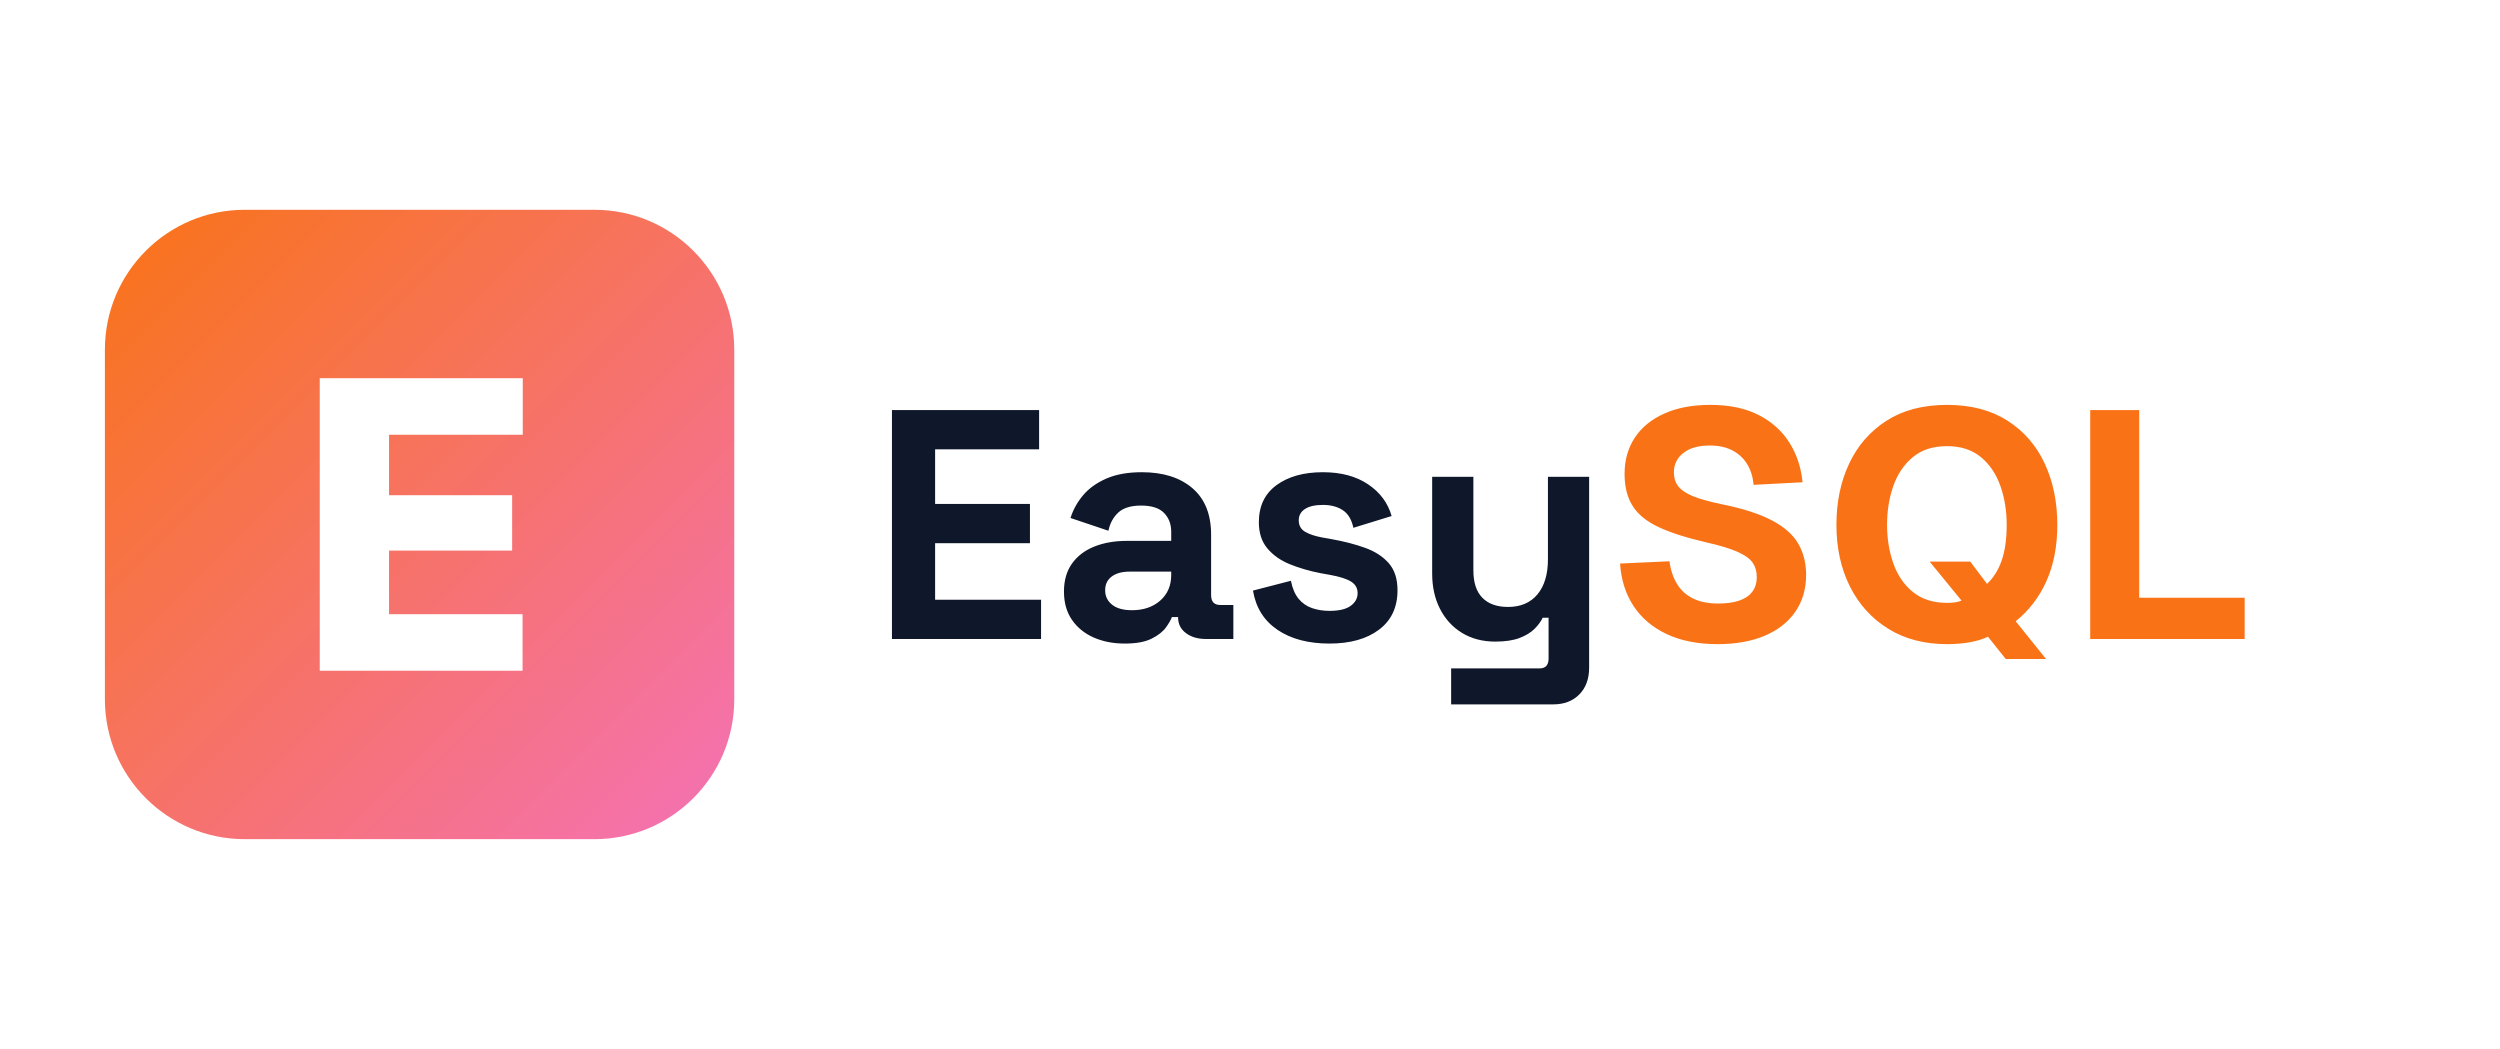
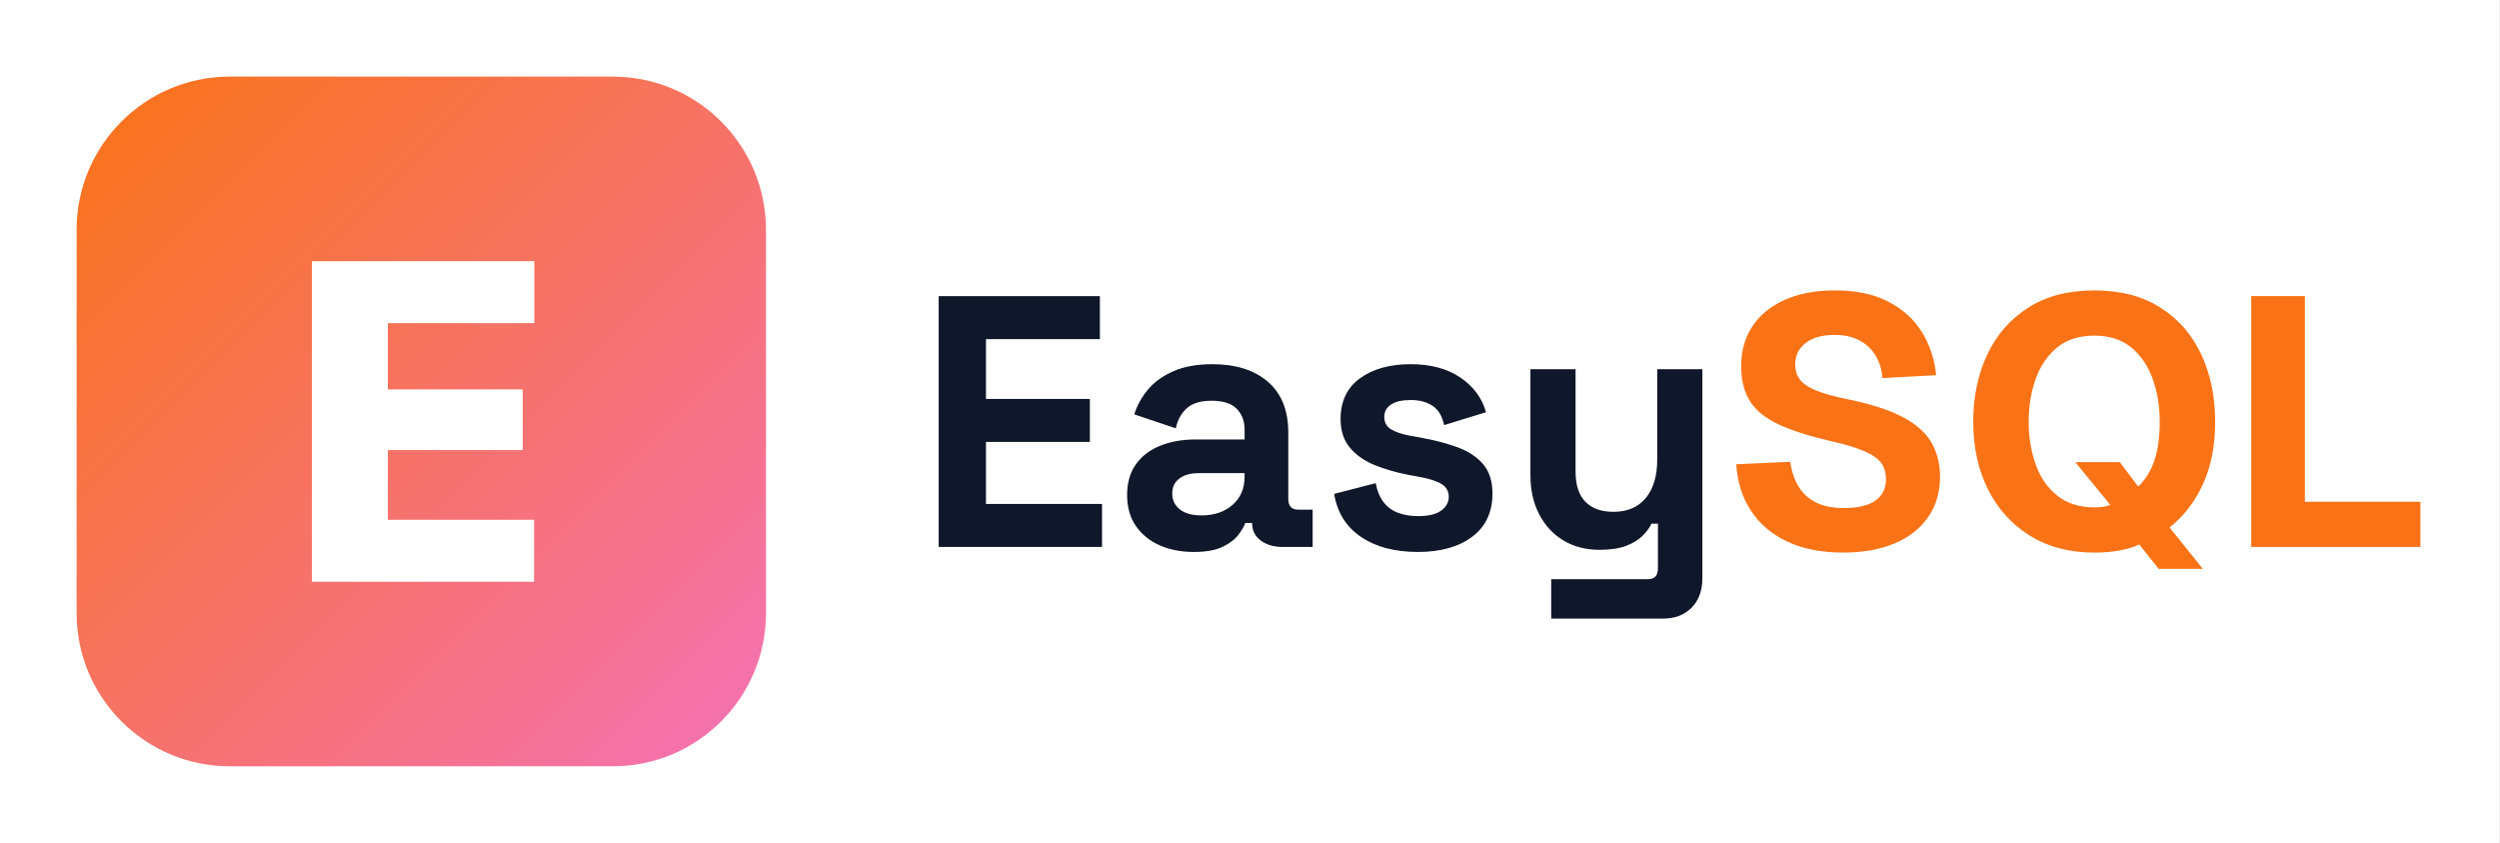
- <svg xmlns="http://www.w3.org/2000/svg" viewBox="0 0 286 120" width="286" height="120">
+ <svg xmlns="http://www.w3.org/2000/svg" viewBox="4 16 261 88" width="261" height="88">
  <defs>
    <linearGradient id="g1" x1="0" y1="0" x2="1" y2="1">
      <stop offset="0" stop-color="#F97316" />
      <stop offset="1" stop-color="#F472B6" />
    </linearGradient>
  </defs>
-   <rect width="100%" height="100%" fill="#FFFFFF" />
+   <rect x="4" y="16" width="261" height="88" fill="#FFFFFF" />
  <rect x="12" y="24" width="72" height="72" rx="16" fill="url(#g1)" />
  <path d="M36.579 76.733V43.267H59.803V49.735H44.507V56.653H58.59V62.987H44.507V70.265H59.781V76.733Z" fill="#FFFFFF" />
  <path d="M102.039 73.1V46.913H118.874V51.402H106.977V57.65H117.826V62.139H106.977V68.611H119.098V73.1ZM128.675 73.624Q126.692 73.624 125.121 72.932Q123.55 72.24 122.633 70.912Q121.717 69.583 121.717 67.676Q121.717 65.768 122.633 64.477Q123.55 63.186 125.177 62.532Q126.804 61.877 128.899 61.877H133.987V60.83Q133.987 59.52 133.164 58.678Q132.341 57.837 130.545 57.837Q128.787 57.837 127.927 58.641Q127.066 59.445 126.804 60.717L122.465 59.258Q122.914 57.837 123.905 56.658Q124.897 55.48 126.561 54.75Q128.226 54.021 130.62 54.021Q134.286 54.021 136.419 55.854Q138.551 57.687 138.551 61.166V68.087Q138.551 69.209 139.599 69.209H141.095V73.1H137.953Q136.568 73.1 135.671 72.427Q134.773 71.753 134.773 70.631V70.594H134.062Q133.912 71.042 133.389 71.772Q132.865 72.501 131.743 73.063Q130.62 73.624 128.675 73.624ZM129.498 69.808Q131.481 69.808 132.734 68.704Q133.987 67.601 133.987 65.768V65.394H129.236Q127.927 65.394 127.179 65.955Q126.43 66.516 126.43 67.526Q126.43 68.536 127.216 69.172Q128.002 69.808 129.498 69.808ZM152.094 73.624Q148.465 73.624 146.145 72.053Q143.826 70.481 143.34 67.563L147.679 66.441Q147.941 67.75 148.558 68.499Q149.176 69.247 150.092 69.565Q151.009 69.883 152.094 69.883Q153.74 69.883 154.525 69.303Q155.311 68.723 155.311 67.863Q155.311 67.002 154.563 66.535Q153.814 66.067 152.168 65.768L151.121 65.581Q149.176 65.206 147.567 64.552Q145.958 63.897 144.986 62.737Q144.013 61.578 144.013 59.745Q144.013 56.976 146.033 55.499Q148.053 54.021 151.345 54.021Q154.45 54.021 156.508 55.405Q158.566 56.789 159.202 59.034L154.825 60.381Q154.525 58.959 153.609 58.36Q152.692 57.762 151.345 57.762Q149.999 57.762 149.288 58.23Q148.577 58.697 148.577 59.52Q148.577 60.418 149.325 60.848Q150.073 61.278 151.345 61.503L152.393 61.69Q154.488 62.064 156.19 62.681Q157.892 63.299 158.884 64.44Q159.875 65.581 159.875 67.526Q159.875 70.444 157.761 72.034Q155.648 73.624 152.094 73.624ZM166.01 80.582V76.467H176.111Q177.158 76.467 177.158 75.345V70.668H176.485Q176.186 71.304 175.55 71.94Q174.914 72.576 173.829 72.988Q172.744 73.399 171.061 73.399Q168.891 73.399 167.263 72.408Q165.636 71.417 164.738 69.658Q163.84 67.9 163.84 65.618V54.545H168.554V65.244Q168.554 67.339 169.583 68.386Q170.612 69.434 172.519 69.434Q174.689 69.434 175.886 67.994Q177.084 66.553 177.084 63.972V54.545H181.797V76.392Q181.797 78.3 180.675 79.441Q179.553 80.582 177.682 80.582Z" fill="#0F172A" />
  <path d="M196.512 73.69Q193.118 73.69 190.683 72.547Q188.248 71.403 186.884 69.337Q185.519 67.271 185.334 64.468L190.978 64.21Q191.2 65.759 191.882 66.847Q192.565 67.935 193.727 68.489Q194.889 69.042 196.586 69.042Q197.987 69.042 198.965 68.71Q199.943 68.378 200.459 67.696Q200.976 67.013 200.976 66.017Q200.976 65.095 200.533 64.412Q200.09 63.73 198.836 63.158Q197.582 62.586 195.147 62.033Q191.79 61.258 189.743 60.299Q187.695 59.34 186.773 57.883Q185.851 56.426 185.851 54.212Q185.851 51.851 187.013 50.081Q188.175 48.31 190.388 47.314Q192.601 46.318 195.663 46.318Q198.91 46.318 201.16 47.461Q203.41 48.605 204.683 50.597Q205.956 52.589 206.214 55.171L200.607 55.467Q200.496 54.102 199.869 53.087Q199.242 52.073 198.172 51.519Q197.102 50.966 195.59 50.966Q193.671 50.966 192.583 51.814Q191.495 52.663 191.495 54.028Q191.495 54.987 191.993 55.633Q192.491 56.278 193.653 56.758Q194.815 57.237 196.955 57.68Q200.607 58.418 202.728 59.543Q204.849 60.668 205.734 62.217Q206.62 63.767 206.62 65.759Q206.62 68.194 205.384 69.983Q204.148 71.772 201.879 72.731Q199.611 73.69 196.512 73.69ZM229.455 75.387 227.426 72.842Q226.577 73.248 225.378 73.469Q224.179 73.69 222.741 73.69Q218.867 73.69 216.027 71.938Q213.186 70.186 211.637 67.105Q210.087 64.025 210.087 60.041Q210.087 56.131 211.545 53.032Q213.002 49.933 215.824 48.125Q218.646 46.318 222.741 46.318Q226.835 46.318 229.657 48.125Q232.48 49.933 233.918 53.032Q235.357 56.131 235.357 60.041Q235.357 63.693 234.121 66.46Q232.885 69.227 230.598 71.071L234.066 75.387ZM222.741 68.968Q223.22 68.968 223.626 68.913Q224.032 68.858 224.401 68.71L220.749 64.246H225.397L227.315 66.792Q228.422 65.759 228.993 64.117Q229.565 62.476 229.565 60.041Q229.565 57.643 228.846 55.596Q228.127 53.548 226.614 52.294Q225.102 51.04 222.741 51.04Q220.343 51.04 218.83 52.294Q217.318 53.548 216.598 55.596Q215.879 57.643 215.879 60.041Q215.879 62.402 216.598 64.449Q217.318 66.497 218.849 67.733Q220.38 68.968 222.741 68.968ZM239.12 73.1V46.908H244.727V71.588L241.628 68.378H256.79V73.1Z" fill="#F97316" />
</svg>
